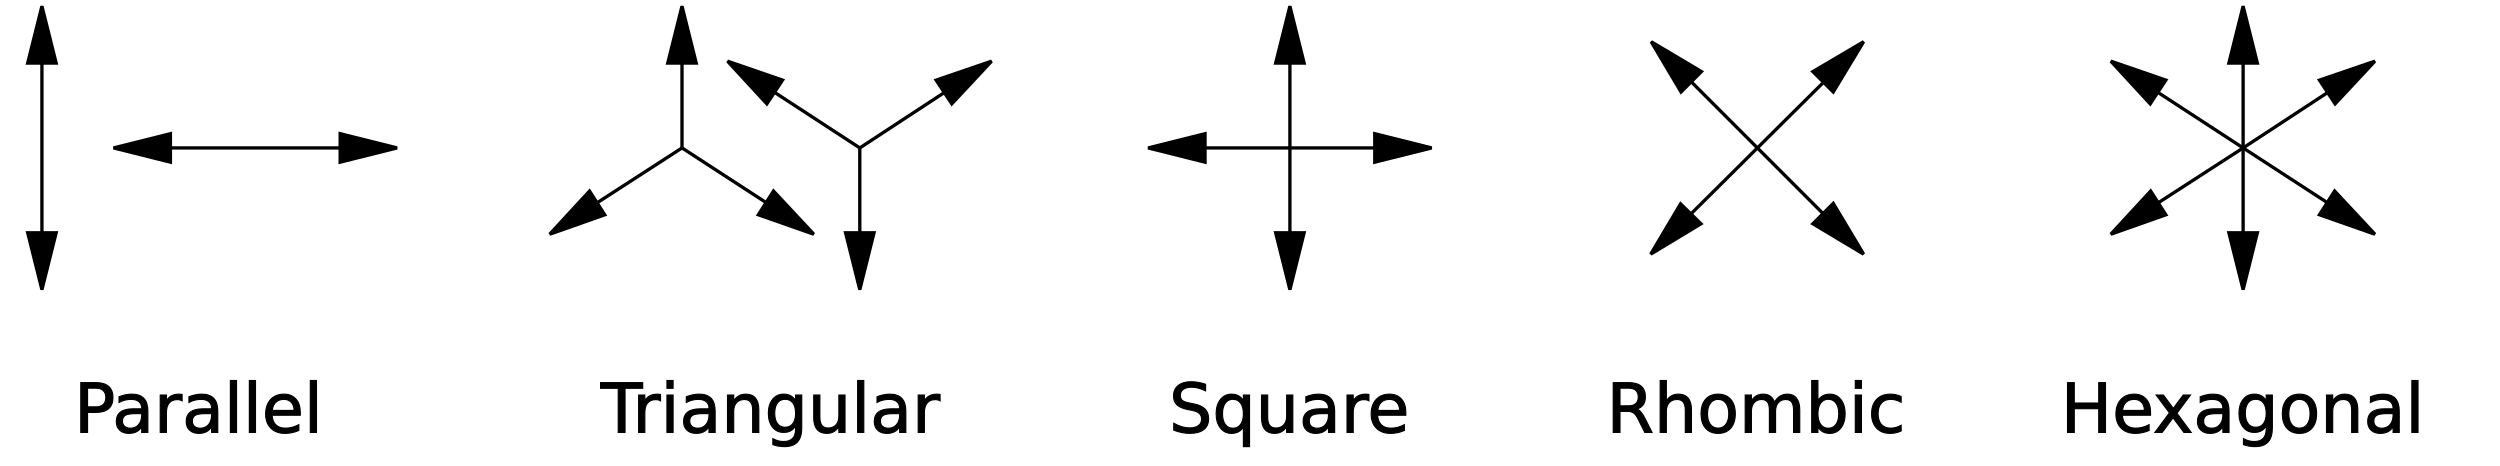
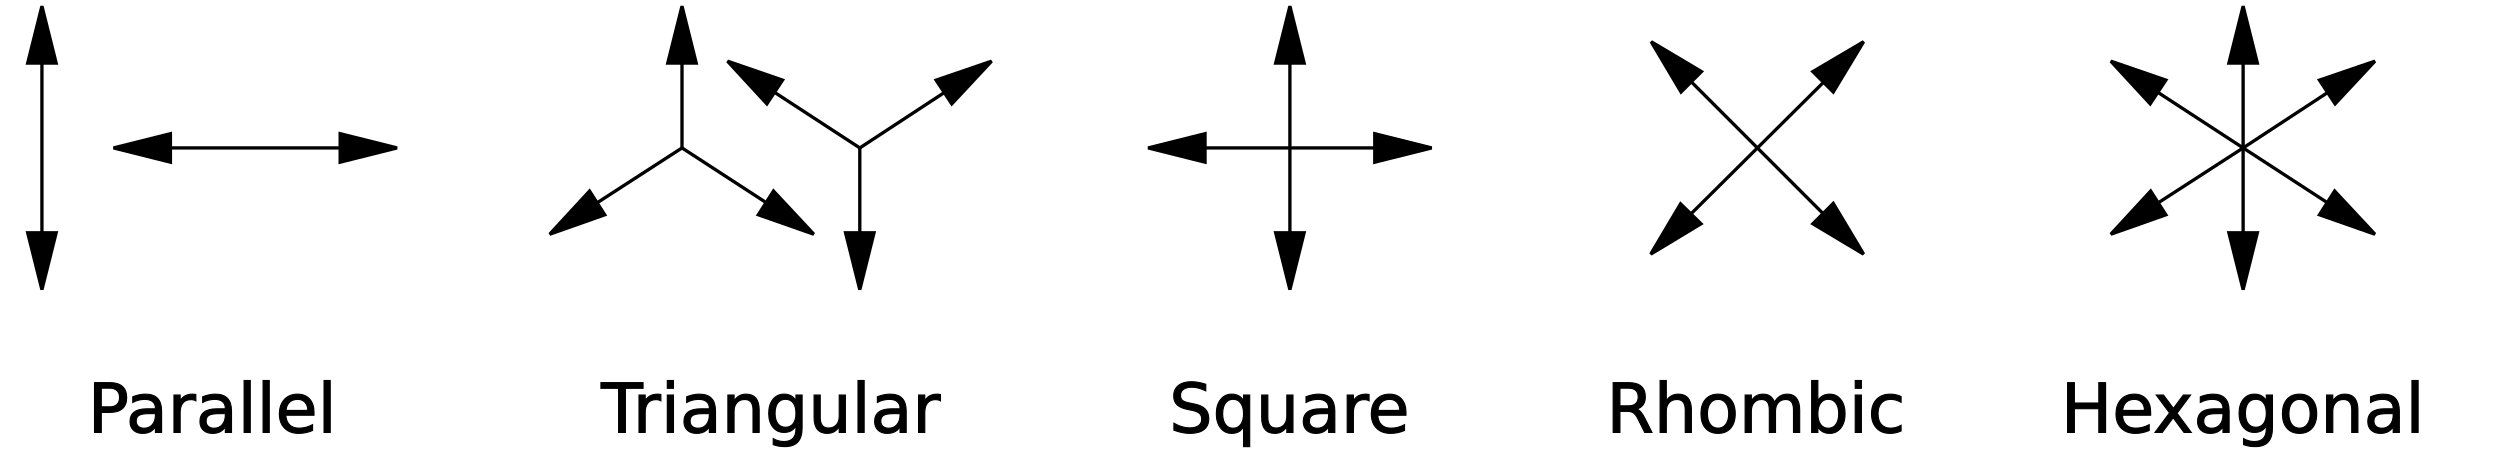
<svg xmlns="http://www.w3.org/2000/svg" width="4.3in" height="0.8in" viewBox="483 3288 5180 981" id="svg2" version="1.1">
  <defs id="defs102">
-     </defs>
+         </defs>
  <g id="g2906" transform="translate(-67.8495,0)">
    <polyline points="3045,3600 3405,3600 " style="fill:none;stroke:#000000;stroke-width:7;stroke-linecap:butt;stroke-linejoin:miter" id="polyline6" />
    <polygon points="3404,3630 3404,3630 3524,3600 3404,3570 " style="fill:#000000;stroke:#000000;stroke-width:7" id="polygon8" />
    <polygon points="3046,3570 3046,3570 2926,3600 3046,3630 " style="fill:#000000;stroke:#000000;stroke-width:7" id="polygon10" />
    <polyline points="3225,3781 3225,3419 " style="fill:none;stroke:#000000;stroke-width:7;stroke-linecap:butt;stroke-linejoin:miter" id="polyline12" />
    <polygon points="3255,3421 3255,3421 3225,3301 3195,3421 " style="fill:#000000;stroke:#000000;stroke-width:7" id="polygon14" />
    <polygon points="3195,3779 3195,3779 3225,3899 3255,3779 " style="fill:#000000;stroke:#000000;stroke-width:7" id="polygon16" />
  </g>
  <g id="g2914">
    <polyline points="1875,3600 1875,3419 " style="fill:none;stroke:#000000;stroke-width:7;stroke-linecap:butt;stroke-linejoin:miter" id="polyline18" />
    <polygon points="1845,3421 1905,3421 1905,3421 1875,3301 " style="fill:#000000;stroke:#000000;stroke-width:7" id="polygon20" />
    <polyline points="1875,3600 1694,3717 " style="fill:none;stroke:#000000;stroke-width:7;stroke-linecap:butt;stroke-linejoin:miter" id="polyline22" />
    <polygon points="1712,3741 1680,3691 1680,3691 1596,3782 " style="fill:#000000;stroke:#000000;stroke-width:7" id="polygon24" />
    <polyline points="1875,3600 2055,3717 " style="fill:none;stroke:#000000;stroke-width:7;stroke-linecap:butt;stroke-linejoin:miter" id="polyline26" />
    <polygon points="2068,3691 2036,3741 2036,3741 2153,3782 " style="fill:#000000;stroke:#000000;stroke-width:7" id="polygon28" />
    <polyline points="2250,3600 2250,3780 " style="fill:none;stroke:#000000;stroke-width:7;stroke-linecap:butt;stroke-linejoin:miter" id="polyline30" />
    <polygon points="2280,3779 2220,3779 2220,3779 2250,3899 " style="fill:#000000;stroke:#000000;stroke-width:7" id="polygon32" />
    <polyline points="2250,3600 2069,3482 " style="fill:none;stroke:#000000;stroke-width:7;stroke-linecap:butt;stroke-linejoin:miter" id="polyline34" />
    <polygon points="2054,3507 2087,3457 2087,3457 1971,3417 " style="fill:#000000;stroke:#000000;stroke-width:7" id="polygon36" />
    <polyline points="2250,3600 2430,3482 " style="fill:none;stroke:#000000;stroke-width:7;stroke-linecap:butt;stroke-linejoin:miter" id="polyline38" />
    <polygon points="2411,3457 2444,3507 2444,3507 2528,3417 " style="fill:#000000;stroke:#000000;stroke-width:7" id="polygon40" />
  </g>
  <g id="g2944" transform="translate(67.63328,0)">
    <polyline points="5100,3600 5100,3419 " style="fill:none;stroke:#000000;stroke-width:7;stroke-linecap:butt;stroke-linejoin:miter" id="polyline42" />
    <polygon points="5130,3421 5100,3301 5070,3421 5130,3421 " style="fill:#000000;stroke:#000000;stroke-width:7" id="polygon44" />
    <polyline points="5100,3600 4919,3717 " style="fill:none;stroke:#000000;stroke-width:7;stroke-linecap:butt;stroke-linejoin:miter" id="polyline46" />
    <polygon points="4905,3691 4821,3782 4937,3741 4905,3691 " style="fill:#000000;stroke:#000000;stroke-width:7" id="polygon48" />
    <polyline points="5100,3600 5280,3717 " style="fill:none;stroke:#000000;stroke-width:7;stroke-linecap:butt;stroke-linejoin:miter" id="polyline50" />
    <polygon points="5261,3741 5378,3782 5293,3691 5261,3741 " style="fill:#000000;stroke:#000000;stroke-width:7" id="polygon52" />
    <polyline points="5100,3600 5100,3780 " style="fill:none;stroke:#000000;stroke-width:7;stroke-linecap:butt;stroke-linejoin:miter" id="polyline54" />
    <polygon points="5070,3779 5100,3899 5130,3779 5070,3779 " style="fill:#000000;stroke:#000000;stroke-width:7" id="polygon56" />
    <polyline points="5100,3600 4919,3482 " style="fill:none;stroke:#000000;stroke-width:7;stroke-linecap:butt;stroke-linejoin:miter" id="polyline58" />
    <polygon points="4937,3457 4821,3417 4904,3507 4937,3457 " style="fill:#000000;stroke:#000000;stroke-width:7" id="polygon60" />
    <polyline points="5100,3600 5280,3482 " style="fill:none;stroke:#000000;stroke-width:7;stroke-linecap:butt;stroke-linejoin:miter" id="polyline62" />
    <polygon points="5294,3507 5378,3417 5261,3457 5294,3507 " style="fill:#000000;stroke:#000000;stroke-width:7" id="polygon64" />
  </g>
  <g id="g2928">
    <polyline points="795,3600 1155,3600 " style="fill:none;stroke:#000000;stroke-width:7;stroke-linecap:butt;stroke-linejoin:miter" id="polyline66" />
    <polygon points="1154,3570 1154,3630 1154,3630 1274,3600 " style="fill:#000000;stroke:#000000;stroke-width:7" id="polygon68" />
    <polygon points="796,3630 796,3570 796,3570 676,3600 " style="fill:#000000;stroke:#000000;stroke-width:7" id="polygon70" />
    <polyline points="525,3781 525,3419 " style="fill:none;stroke:#000000;stroke-width:7;stroke-linecap:butt;stroke-linejoin:miter" id="polyline72" />
    <polygon points="495,3421 555,3421 555,3421 525,3301 " style="fill:#000000;stroke:#000000;stroke-width:7" id="polygon74" />
    <polygon points="555,3779 495,3779 495,3779 525,3899 " style="fill:#000000;stroke:#000000;stroke-width:7" id="polygon76" />
  </g>
  <g id="g2936" transform="translate(18.17188,0)">
    <polyline points="3985,3460 4265,3740 " style="fill:none;stroke:#000000;stroke-width:7;stroke-linecap:butt;stroke-linejoin:miter" id="polyline78" />
    <polygon points="4242,3760 4242,3760 4349,3824 4285,3717 " style="fill:#000000;stroke:#000000;stroke-width:7" id="polygon80" />
    <polygon points="4007,3439 4007,3439 3901,3376 3964,3482 " style="fill:#000000;stroke:#000000;stroke-width:7" id="polygon82" />
    <polyline points="4266,3460 3984,3740 " style="fill:none;stroke:#000000;stroke-width:7;stroke-linecap:butt;stroke-linejoin:miter" id="polyline84" />
    <polygon points="3963,3718 3963,3718 3900,3824 4006,3760 " style="fill:#000000;stroke:#000000;stroke-width:7" id="polygon86" />
    <polygon points="4285,3482 4285,3482 4349,3376 4242,3439 " style="fill:#000000;stroke:#000000;stroke-width:7" id="polygon88" />
  </g>
-   <text style="font-size:144px;font-style:normal;font-weight:normal;text-anchor:start;fill:#000000;stroke:#000000;stroke-width:0.025in;font-family:DejaVu Sans" id="text90" font-size="144" font-weight="normal" font-style="normal" y="4200" x="592.849" xml:space="preserve">Parallel</text>
-   <text style="font-size:144px;font-style:normal;font-weight:normal;text-anchor:start;fill:#000000;stroke:#000000;stroke-width:0.025in;font-family:DejaVu Sans" id="text92" font-size="144" font-weight="normal" font-style="normal" y="4200" x="1703.688" xml:space="preserve">Triangular</text>
-   <text style="font-size:144px;font-style:normal;font-weight:normal;text-anchor:start;fill:#000000;stroke:#000000;stroke-width:0.025in;font-family:DejaVu Sans" id="text94" font-size="144" font-weight="normal" font-style="normal" y="4200" x="2902.268" xml:space="preserve">Square</text>
-   <text style="font-size:144px;font-style:normal;font-weight:normal;text-anchor:start;fill:#000000;stroke:#000000;stroke-width:0.025in;font-family:DejaVu Sans" id="text96" font-size="144" font-weight="normal" font-style="normal" y="4200" x="3825" xml:space="preserve">Rhombic</text>
-   <text style="font-size:144px;font-style:normal;font-weight:normal;text-anchor:start;fill:#000000;stroke:#000000;stroke-width:0.025in;font-family:DejaVu Sans" id="text98" font-size="144" font-weight="normal" font-style="normal" y="4200" x="4783.157" xml:space="preserve">Hexagonal</text>
+   <text style="font-size:144px;font-style:normal;font-weight:normal;text-align:center;text-anchor:middle;fill:#000000;stroke:#000000;stroke-width:0.025in;font-family:DejaVu Sans" id="text90" font-size="144" font-weight="normal" font-style="normal" y="4200" x="884.148" xml:space="preserve">Parallel</text>
+   <text style="font-size:144px;font-style:normal;font-weight:normal;text-align:center;text-anchor:middle;fill:#000000;stroke:#000000;stroke-width:0.025in;font-family:DejaVu Sans" id="text92" font-size="144" font-weight="normal" font-style="normal" y="4200" x="2062.281" xml:space="preserve">Triangular</text>
+   <text style="font-size:144px;font-style:normal;font-weight:normal;text-align:center;text-anchor:middle;fill:#000000;stroke:#000000;stroke-width:0.025in;font-family:DejaVu Sans" id="text94" font-size="144" font-weight="normal" font-style="normal" y="4200" x="3156.096" xml:space="preserve">Square</text>
+   <text style="font-size:144px;font-style:normal;font-weight:normal;text-align:center;text-anchor:middle;fill:#000000;stroke:#000000;stroke-width:0.025in;font-family:DejaVu Sans" id="text96" font-size="144" font-weight="normal" font-style="normal" y="4200" x="4140" xml:space="preserve">Rhombic</text>
+   <text style="font-size:144px;font-style:normal;font-weight:normal;text-align:center;text-anchor:middle;fill:#000000;stroke:#000000;stroke-width:0.025in;font-family:DejaVu Sans" id="text98" font-size="144" font-weight="normal" font-style="normal" y="4200" x="5166.782" xml:space="preserve">Hexagonal</text>
</svg>
